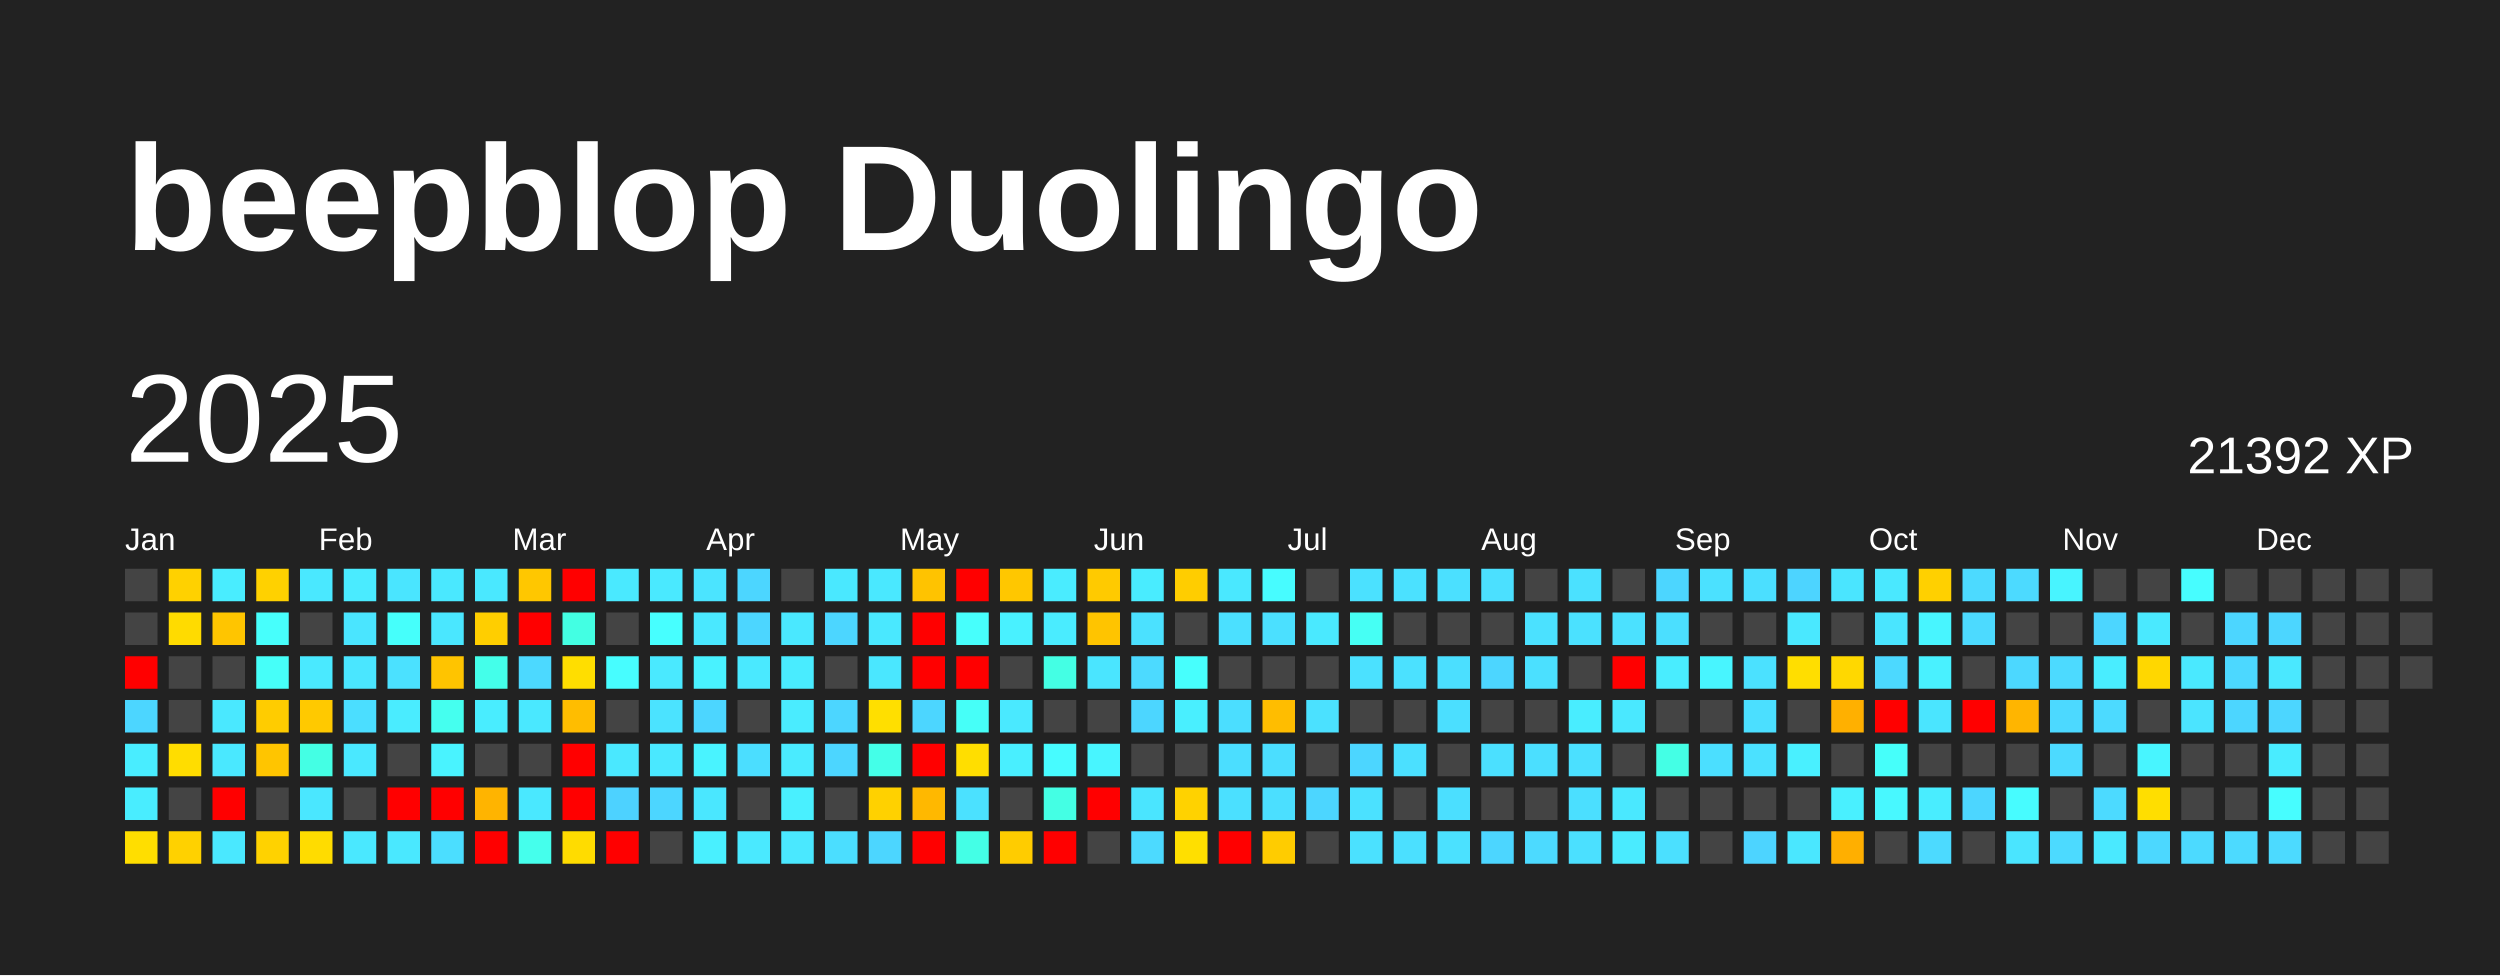
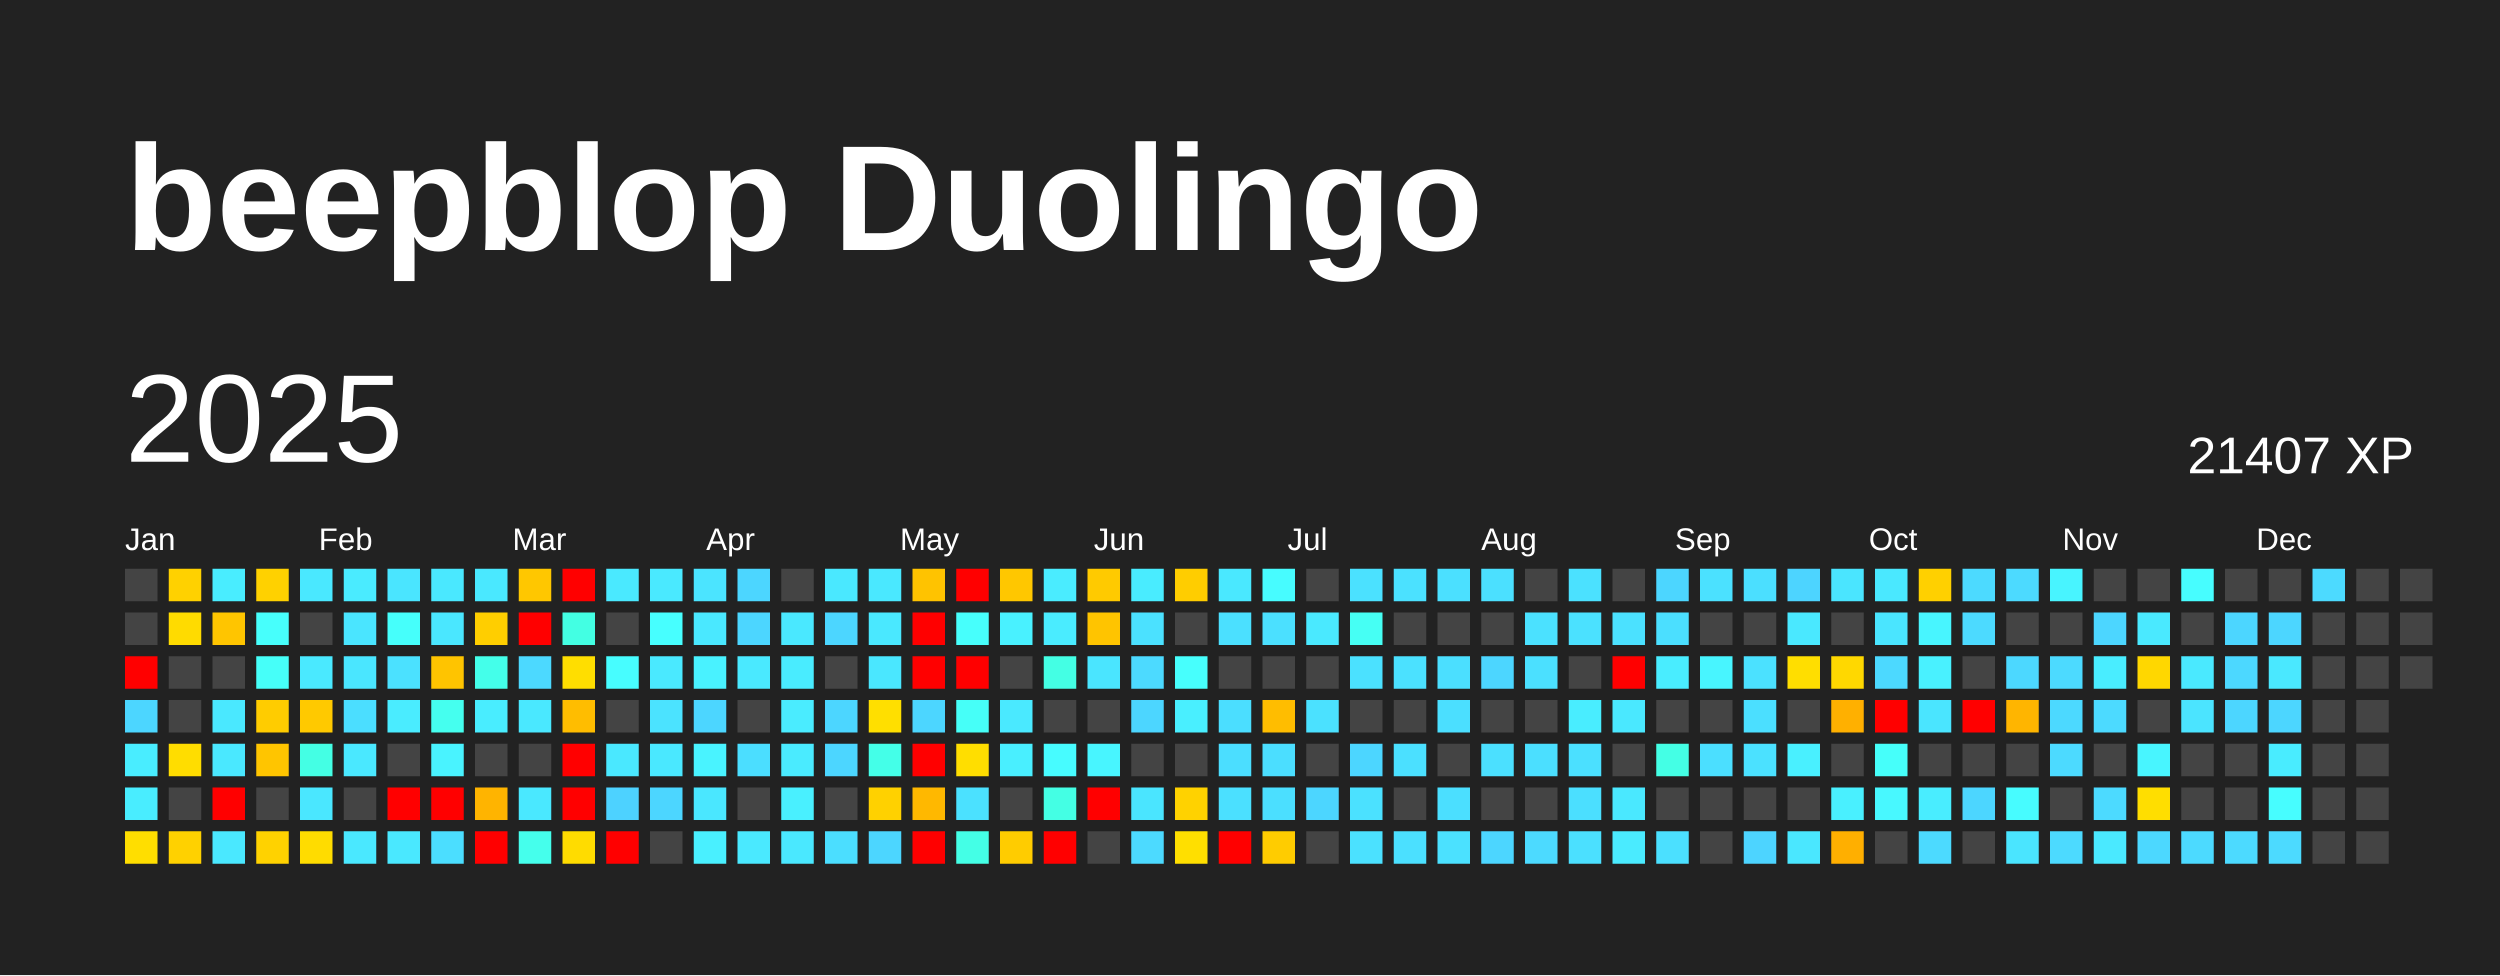
<svg xmlns="http://www.w3.org/2000/svg" baseProfile="full" height="78mm" version="1.1" viewBox="0,0,200,78" width="200mm">
  <defs />
  <rect fill="#222222" height="78" width="200" x="0" y="0" />
  <text fill="#FFFFFF" style="font-size:12px; font-family:Arial; font-weight:bold;" x="10" y="20">beepblop Duolingo</text>
  <text dominant-baseline="hanging" fill="#FFFFFF" style="font-size:10.0px; font-family:Arial;" x="10" y="30">2025</text>
-   <text dominant-baseline="hanging" fill="#FFFFFF" style="font-size:4.125px; font-family:Arial;" x="175" y="35">21392 XP</text>
+   <text dominant-baseline="hanging" fill="#FFFFFF" style="font-size:4.125px; font-family:Arial;" x="175" y="35">21407 XP</text>
  <text fill="#FFFFFF" style="font-size:2.5px; font-family:Arial" x="10.0" y="44">Jan</text>
  <text fill="#FFFFFF" style="font-size:2.5px; font-family:Arial" x="25.5" y="44">Feb</text>
  <text fill="#FFFFFF" style="font-size:2.5px; font-family:Arial" x="41.0" y="44">Mar</text>
  <text fill="#FFFFFF" style="font-size:2.5px; font-family:Arial" x="56.5" y="44">Apr</text>
  <text fill="#FFFFFF" style="font-size:2.5px; font-family:Arial" x="72.0" y="44">May</text>
  <text fill="#FFFFFF" style="font-size:2.5px; font-family:Arial" x="87.5" y="44">Jun</text>
  <text fill="#FFFFFF" style="font-size:2.5px; font-family:Arial" x="103.0" y="44">Jul</text>
  <text fill="#FFFFFF" style="font-size:2.5px; font-family:Arial" x="118.5" y="44">Aug</text>
  <text fill="#FFFFFF" style="font-size:2.5px; font-family:Arial" x="134.0" y="44">Sep</text>
  <text fill="#FFFFFF" style="font-size:2.5px; font-family:Arial" x="149.5" y="44">Oct</text>
  <text fill="#FFFFFF" style="font-size:2.5px; font-family:Arial" x="165.0" y="44">Nov</text>
  <text fill="#FFFFFF" style="font-size:2.5px; font-family:Arial" x="180.5" y="44">Dec</text>
  <rect fill="#444444" height="2.6" width="2.6" x="10.0" y="45.5" />
  <rect fill="#444444" height="2.6" width="2.6" x="10.0" y="49.0" />
  <rect fill="red" height="2.6" width="2.6" x="10.0" y="52.5" />
  <rect fill="#4cd6ff" height="2.6" width="2.6" x="10.0" y="56.0" />
  <rect fill="#49edff" height="2.6" width="2.6" x="10.0" y="59.5" />
  <rect fill="#49edff" height="2.6" width="2.6" x="10.0" y="63.0" />
  <rect fill="#ffde00" height="2.6" width="2.6" x="10.0" y="66.5" />
  <rect fill="#ffd100" height="2.6" width="2.6" x="13.5" y="45.5" />
  <rect fill="#ffdb00" height="2.6" width="2.6" x="13.5" y="49.0" />
  <rect fill="#444444" height="2.6" width="2.6" x="13.5" y="52.5" />
  <rect fill="#444444" height="2.6" width="2.6" x="13.5" y="56.0" />
  <rect fill="#ffdd00" height="2.6" width="2.6" x="13.5" y="59.5" />
  <rect fill="#444444" height="2.6" width="2.6" x="13.5" y="63.0" />
  <rect fill="#ffd100" height="2.6" width="2.6" x="13.5" y="66.5" />
  <rect fill="#49edff" height="2.6" width="2.6" x="17.0" y="45.5" />
  <rect fill="#ffc500" height="2.6" width="2.6" x="17.0" y="49.0" />
  <rect fill="#444444" height="2.6" width="2.6" x="17.0" y="52.5" />
  <rect fill="#4ae8ff" height="2.6" width="2.6" x="17.0" y="56.0" />
  <rect fill="#4ae8ff" height="2.6" width="2.6" x="17.0" y="59.5" />
  <rect fill="red" height="2.6" width="2.6" x="17.0" y="63.0" />
  <rect fill="#4ae8ff" height="2.6" width="2.6" x="17.0" y="66.5" />
  <rect fill="#ffd100" height="2.6" width="2.6" x="20.5" y="45.5" />
  <rect fill="#47fffc" height="2.6" width="2.6" x="20.5" y="49.0" />
  <rect fill="#46fff9" height="2.6" width="2.6" x="20.5" y="52.5" />
  <rect fill="#ffcc00" height="2.6" width="2.6" x="20.5" y="56.0" />
  <rect fill="#ffc500" height="2.6" width="2.6" x="20.5" y="59.5" />
  <rect fill="#444444" height="2.6" width="2.6" x="20.5" y="63.0" />
  <rect fill="#ffd200" height="2.6" width="2.6" x="20.5" y="66.5" />
  <rect fill="#4ae8ff" height="2.6" width="2.6" x="24.0" y="45.5" />
  <rect fill="#444444" height="2.6" width="2.6" x="24.0" y="49.0" />
  <rect fill="#4ae9ff" height="2.6" width="2.6" x="24.0" y="52.5" />
  <rect fill="#ffc900" height="2.6" width="2.6" x="24.0" y="56.0" />
  <rect fill="#44ffe4" height="2.6" width="2.6" x="24.0" y="59.5" />
  <rect fill="#4ae7ff" height="2.6" width="2.6" x="24.0" y="63.0" />
  <rect fill="#ffdc00" height="2.6" width="2.6" x="24.0" y="66.5" />
  <rect fill="#4aebff" height="2.6" width="2.6" x="27.5" y="45.5" />
  <rect fill="#4ae5ff" height="2.6" width="2.6" x="27.5" y="49.0" />
  <rect fill="#4ae6ff" height="2.6" width="2.6" x="27.5" y="52.5" />
  <rect fill="#4bdeff" height="2.6" width="2.6" x="27.5" y="56.0" />
  <rect fill="#4ae8ff" height="2.6" width="2.6" x="27.5" y="59.5" />
  <rect fill="#444444" height="2.6" width="2.6" x="27.5" y="63.0" />
  <rect fill="#4ae8ff" height="2.6" width="2.6" x="27.5" y="66.5" />
  <rect fill="#4ae5ff" height="2.6" width="2.6" x="31.0" y="45.5" />
  <rect fill="#46fffb" height="2.6" width="2.6" x="31.0" y="49.0" />
  <rect fill="#4be1ff" height="2.6" width="2.6" x="31.0" y="52.5" />
  <rect fill="#4aecff" height="2.6" width="2.6" x="31.0" y="56.0" />
  <rect fill="#444444" height="2.6" width="2.6" x="31.0" y="59.5" />
  <rect fill="red" height="2.6" width="2.6" x="31.0" y="63.0" />
  <rect fill="#4ae8ff" height="2.6" width="2.6" x="31.0" y="66.5" />
  <rect fill="#4ae8ff" height="2.6" width="2.6" x="34.5" y="45.5" />
  <rect fill="#4ae7ff" height="2.6" width="2.6" x="34.5" y="49.0" />
  <rect fill="#ffc400" height="2.6" width="2.6" x="34.5" y="52.5" />
  <rect fill="#45ffef" height="2.6" width="2.6" x="34.5" y="56.0" />
  <rect fill="#49f3ff" height="2.6" width="2.6" x="34.5" y="59.5" />
  <rect fill="red" height="2.6" width="2.6" x="34.5" y="63.0" />
  <rect fill="#4bdeff" height="2.6" width="2.6" x="34.5" y="66.5" />
  <rect fill="#4ae8ff" height="2.6" width="2.6" x="38.0" y="45.5" />
  <rect fill="#ffce00" height="2.6" width="2.6" x="38.0" y="49.0" />
  <rect fill="#44ffea" height="2.6" width="2.6" x="38.0" y="52.5" />
  <rect fill="#49edff" height="2.6" width="2.6" x="38.0" y="56.0" />
  <rect fill="#444444" height="2.6" width="2.6" x="38.0" y="59.5" />
  <rect fill="#ffb400" height="2.6" width="2.6" x="38.0" y="63.0" />
  <rect fill="red" height="2.6" width="2.6" x="38.0" y="66.5" />
  <rect fill="#ffc700" height="2.6" width="2.6" x="41.5" y="45.5" />
  <rect fill="red" height="2.6" width="2.6" x="41.5" y="49.0" />
  <rect fill="#4cd9ff" height="2.6" width="2.6" x="41.5" y="52.5" />
  <rect fill="#4ae8ff" height="2.6" width="2.6" x="41.5" y="56.0" />
  <rect fill="#444444" height="2.6" width="2.6" x="41.5" y="59.5" />
  <rect fill="#4ae8ff" height="2.6" width="2.6" x="41.5" y="63.0" />
  <rect fill="#45ffec" height="2.6" width="2.6" x="41.5" y="66.5" />
  <rect fill="red" height="2.6" width="2.6" x="45.0" y="45.5" />
  <rect fill="#43ffe3" height="2.6" width="2.6" x="45.0" y="49.0" />
  <rect fill="#ffde00" height="2.6" width="2.6" x="45.0" y="52.5" />
  <rect fill="#ffbd00" height="2.6" width="2.6" x="45.0" y="56.0" />
  <rect fill="red" height="2.6" width="2.6" x="45.0" y="59.5" />
  <rect fill="red" height="2.6" width="2.6" x="45.0" y="63.0" />
  <rect fill="#ffdc00" height="2.6" width="2.6" x="45.0" y="66.5" />
  <rect fill="#4ae9ff" height="2.6" width="2.6" x="48.5" y="45.5" />
  <rect fill="#444444" height="2.6" width="2.6" x="48.5" y="49.0" />
  <rect fill="#47fdff" height="2.6" width="2.6" x="48.5" y="52.5" />
  <rect fill="#444444" height="2.6" width="2.6" x="48.5" y="56.0" />
  <rect fill="#4ae8ff" height="2.6" width="2.6" x="48.5" y="59.5" />
  <rect fill="#4dd2ff" height="2.6" width="2.6" x="48.5" y="63.0" />
  <rect fill="red" height="2.6" width="2.6" x="48.5" y="66.5" />
  <rect fill="#4ae9ff" height="2.6" width="2.6" x="52.0" y="45.5" />
  <rect fill="#47ffff" height="2.6" width="2.6" x="52.0" y="49.0" />
  <rect fill="#4ae9ff" height="2.6" width="2.6" x="52.0" y="52.5" />
  <rect fill="#4be3ff" height="2.6" width="2.6" x="52.0" y="56.0" />
  <rect fill="#4ae8ff" height="2.6" width="2.6" x="52.0" y="59.5" />
  <rect fill="#4cd6ff" height="2.6" width="2.6" x="52.0" y="63.0" />
  <rect fill="#444444" height="2.6" width="2.6" x="52.0" y="66.5" />
  <rect fill="#4be4ff" height="2.6" width="2.6" x="55.5" y="45.5" />
  <rect fill="#4ae8ff" height="2.6" width="2.6" x="55.5" y="49.0" />
  <rect fill="#49f2ff" height="2.6" width="2.6" x="55.5" y="52.5" />
  <rect fill="#4cd6ff" height="2.6" width="2.6" x="55.5" y="56.0" />
  <rect fill="#49f3ff" height="2.6" width="2.6" x="55.5" y="59.5" />
  <rect fill="#4ae7ff" height="2.6" width="2.6" x="55.5" y="63.0" />
  <rect fill="#49f0ff" height="2.6" width="2.6" x="55.5" y="66.5" />
  <rect fill="#4cd6ff" height="2.6" width="2.6" x="59.0" y="45.5" />
  <rect fill="#4cd6ff" height="2.6" width="2.6" x="59.0" y="49.0" />
  <rect fill="#4ae9ff" height="2.6" width="2.6" x="59.0" y="52.5" />
  <rect fill="#444444" height="2.6" width="2.6" x="59.0" y="56.0" />
  <rect fill="#4bdeff" height="2.6" width="2.6" x="59.0" y="59.5" />
  <rect fill="#444444" height="2.6" width="2.6" x="59.0" y="63.0" />
  <rect fill="#4ae9ff" height="2.6" width="2.6" x="59.0" y="66.5" />
  <rect fill="#444444" height="2.6" width="2.6" x="62.5" y="45.5" />
  <rect fill="#4ae8ff" height="2.6" width="2.6" x="62.5" y="49.0" />
  <rect fill="#49ecff" height="2.6" width="2.6" x="62.5" y="52.5" />
  <rect fill="#4aecff" height="2.6" width="2.6" x="62.5" y="56.0" />
  <rect fill="#4aebff" height="2.6" width="2.6" x="62.5" y="59.5" />
  <rect fill="#49f0ff" height="2.6" width="2.6" x="62.5" y="63.0" />
  <rect fill="#4ae8ff" height="2.6" width="2.6" x="62.5" y="66.5" />
  <rect fill="#4ae8ff" height="2.6" width="2.6" x="66.0" y="45.5" />
  <rect fill="#4cd6ff" height="2.6" width="2.6" x="66.0" y="49.0" />
  <rect fill="#444444" height="2.6" width="2.6" x="66.0" y="52.5" />
  <rect fill="#4cd6ff" height="2.6" width="2.6" x="66.0" y="56.0" />
  <rect fill="#4cd6ff" height="2.6" width="2.6" x="66.0" y="59.5" />
  <rect fill="#444444" height="2.6" width="2.6" x="66.0" y="63.0" />
  <rect fill="#4bdeff" height="2.6" width="2.6" x="66.0" y="66.5" />
  <rect fill="#4ae8ff" height="2.6" width="2.6" x="69.5" y="45.5" />
  <rect fill="#4ae8ff" height="2.6" width="2.6" x="69.5" y="49.0" />
  <rect fill="#4ae7ff" height="2.6" width="2.6" x="69.5" y="52.5" />
  <rect fill="#ffdf00" height="2.6" width="2.6" x="69.5" y="56.0" />
  <rect fill="#44ffe8" height="2.6" width="2.6" x="69.5" y="59.5" />
  <rect fill="#ffd100" height="2.6" width="2.6" x="69.5" y="63.0" />
  <rect fill="#4cd6ff" height="2.6" width="2.6" x="69.5" y="66.5" />
  <rect fill="#ffc300" height="2.6" width="2.6" x="73.0" y="45.5" />
  <rect fill="red" height="2.6" width="2.6" x="73.0" y="49.0" />
  <rect fill="red" height="2.6" width="2.6" x="73.0" y="52.5" />
  <rect fill="#4cd6ff" height="2.6" width="2.6" x="73.0" y="56.0" />
  <rect fill="red" height="2.6" width="2.6" x="73.0" y="59.5" />
  <rect fill="#ffb800" height="2.6" width="2.6" x="73.0" y="63.0" />
  <rect fill="red" height="2.6" width="2.6" x="73.0" y="66.5" />
  <rect fill="red" height="2.6" width="2.6" x="76.5" y="45.5" />
  <rect fill="#47fffc" height="2.6" width="2.6" x="76.5" y="49.0" />
  <rect fill="red" height="2.6" width="2.6" x="76.5" y="52.5" />
  <rect fill="#46fff8" height="2.6" width="2.6" x="76.5" y="56.0" />
  <rect fill="#ffde00" height="2.6" width="2.6" x="76.5" y="59.5" />
  <rect fill="#4be1ff" height="2.6" width="2.6" x="76.5" y="63.0" />
  <rect fill="#44ffe6" height="2.6" width="2.6" x="76.5" y="66.5" />
  <rect fill="#ffc700" height="2.6" width="2.6" x="80.0" y="45.5" />
  <rect fill="#49f1ff" height="2.6" width="2.6" x="80.0" y="49.0" />
  <rect fill="#444444" height="2.6" width="2.6" x="80.0" y="52.5" />
  <rect fill="#4ae9ff" height="2.6" width="2.6" x="80.0" y="56.0" />
  <rect fill="#49efff" height="2.6" width="2.6" x="80.0" y="59.5" />
  <rect fill="#444444" height="2.6" width="2.6" x="80.0" y="63.0" />
  <rect fill="#ffcc00" height="2.6" width="2.6" x="80.0" y="66.5" />
  <rect fill="#4aecff" height="2.6" width="2.6" x="83.5" y="45.5" />
  <rect fill="#4aecff" height="2.6" width="2.6" x="83.5" y="49.0" />
  <rect fill="#44ffe4" height="2.6" width="2.6" x="83.5" y="52.5" />
  <rect fill="#444444" height="2.6" width="2.6" x="83.5" y="56.0" />
  <rect fill="#47fcff" height="2.6" width="2.6" x="83.5" y="59.5" />
  <rect fill="#44ffe4" height="2.6" width="2.6" x="83.5" y="63.0" />
  <rect fill="red" height="2.6" width="2.6" x="83.5" y="66.5" />
  <rect fill="#ffca00" height="2.6" width="2.6" x="87.0" y="45.5" />
  <rect fill="#ffc400" height="2.6" width="2.6" x="87.0" y="49.0" />
  <rect fill="#4ae5ff" height="2.6" width="2.6" x="87.0" y="52.5" />
  <rect fill="#444444" height="2.6" width="2.6" x="87.0" y="56.0" />
  <rect fill="#48f5ff" height="2.6" width="2.6" x="87.0" y="59.5" />
  <rect fill="red" height="2.6" width="2.6" x="87.0" y="63.0" />
  <rect fill="#444444" height="2.6" width="2.6" x="87.0" y="66.5" />
  <rect fill="#49ecff" height="2.6" width="2.6" x="90.5" y="45.5" />
  <rect fill="#4be1ff" height="2.6" width="2.6" x="90.5" y="49.0" />
  <rect fill="#4cdaff" height="2.6" width="2.6" x="90.5" y="52.5" />
  <rect fill="#4cd6ff" height="2.6" width="2.6" x="90.5" y="56.0" />
  <rect fill="#444444" height="2.6" width="2.6" x="90.5" y="59.5" />
  <rect fill="#4ae5ff" height="2.6" width="2.6" x="90.5" y="63.0" />
  <rect fill="#4cdaff" height="2.6" width="2.6" x="90.5" y="66.5" />
  <rect fill="#ffcd00" height="2.6" width="2.6" x="94.0" y="45.5" />
  <rect fill="#444444" height="2.6" width="2.6" x="94.0" y="49.0" />
  <rect fill="#47fffd" height="2.6" width="2.6" x="94.0" y="52.5" />
  <rect fill="#49efff" height="2.6" width="2.6" x="94.0" y="56.0" />
  <rect fill="#444444" height="2.6" width="2.6" x="94.0" y="59.5" />
  <rect fill="#ffd200" height="2.6" width="2.6" x="94.0" y="63.0" />
  <rect fill="#ffdf00" height="2.6" width="2.6" x="94.0" y="66.5" />
  <rect fill="#4ae8ff" height="2.6" width="2.6" x="97.5" y="45.5" />
  <rect fill="#4be0ff" height="2.6" width="2.6" x="97.5" y="49.0" />
  <rect fill="#444444" height="2.6" width="2.6" x="97.5" y="52.5" />
  <rect fill="#4bdeff" height="2.6" width="2.6" x="97.5" y="56.0" />
  <rect fill="#4bdeff" height="2.6" width="2.6" x="97.5" y="59.5" />
  <rect fill="#4be0ff" height="2.6" width="2.6" x="97.5" y="63.0" />
  <rect fill="red" height="2.6" width="2.6" x="97.5" y="66.5" />
  <rect fill="#47fcff" height="2.6" width="2.6" x="101.0" y="45.5" />
  <rect fill="#4be0ff" height="2.6" width="2.6" x="101.0" y="49.0" />
  <rect fill="#444444" height="2.6" width="2.6" x="101.0" y="52.5" />
  <rect fill="#ffbd00" height="2.6" width="2.6" x="101.0" y="56.0" />
  <rect fill="#4bdeff" height="2.6" width="2.6" x="101.0" y="59.5" />
  <rect fill="#4bdfff" height="2.6" width="2.6" x="101.0" y="63.0" />
  <rect fill="#ffcc00" height="2.6" width="2.6" x="101.0" y="66.5" />
  <rect fill="#444444" height="2.6" width="2.6" x="104.5" y="45.5" />
  <rect fill="#4ae9ff" height="2.6" width="2.6" x="104.5" y="49.0" />
  <rect fill="#444444" height="2.6" width="2.6" x="104.5" y="52.5" />
  <rect fill="#4be1ff" height="2.6" width="2.6" x="104.5" y="56.0" />
  <rect fill="#444444" height="2.6" width="2.6" x="104.5" y="59.5" />
  <rect fill="#4cd6ff" height="2.6" width="2.6" x="104.5" y="63.0" />
  <rect fill="#444444" height="2.6" width="2.6" x="104.5" y="66.5" />
  <rect fill="#4be1ff" height="2.6" width="2.6" x="108.0" y="45.5" />
  <rect fill="#46fff4" height="2.6" width="2.6" x="108.0" y="49.0" />
  <rect fill="#4be1ff" height="2.6" width="2.6" x="108.0" y="52.5" />
  <rect fill="#444444" height="2.6" width="2.6" x="108.0" y="56.0" />
  <rect fill="#4cd6ff" height="2.6" width="2.6" x="108.0" y="59.5" />
  <rect fill="#4be1ff" height="2.6" width="2.6" x="108.0" y="63.0" />
  <rect fill="#4be1ff" height="2.6" width="2.6" x="108.0" y="66.5" />
  <rect fill="#4be1ff" height="2.6" width="2.6" x="111.5" y="45.5" />
  <rect fill="#444444" height="2.6" width="2.6" x="111.5" y="49.0" />
  <rect fill="#4be1ff" height="2.6" width="2.6" x="111.5" y="52.5" />
  <rect fill="#444444" height="2.6" width="2.6" x="111.5" y="56.0" />
  <rect fill="#4be0ff" height="2.6" width="2.6" x="111.5" y="59.5" />
  <rect fill="#444444" height="2.6" width="2.6" x="111.5" y="63.0" />
  <rect fill="#4be0ff" height="2.6" width="2.6" x="111.5" y="66.5" />
  <rect fill="#4be0ff" height="2.6" width="2.6" x="115.0" y="45.5" />
  <rect fill="#444444" height="2.6" width="2.6" x="115.0" y="49.0" />
  <rect fill="#4bdfff" height="2.6" width="2.6" x="115.0" y="52.5" />
  <rect fill="#4bdfff" height="2.6" width="2.6" x="115.0" y="56.0" />
  <rect fill="#444444" height="2.6" width="2.6" x="115.0" y="59.5" />
  <rect fill="#4bdfff" height="2.6" width="2.6" x="115.0" y="63.0" />
  <rect fill="#4be1ff" height="2.6" width="2.6" x="115.0" y="66.5" />
  <rect fill="#4be0ff" height="2.6" width="2.6" x="118.5" y="45.5" />
  <rect fill="#444444" height="2.6" width="2.6" x="118.5" y="49.0" />
  <rect fill="#4cd6ff" height="2.6" width="2.6" x="118.5" y="52.5" />
  <rect fill="#444444" height="2.6" width="2.6" x="118.5" y="56.0" />
  <rect fill="#4be0ff" height="2.6" width="2.6" x="118.5" y="59.5" />
  <rect fill="#444444" height="2.6" width="2.6" x="118.5" y="63.0" />
  <rect fill="#4cd6ff" height="2.6" width="2.6" x="118.5" y="66.5" />
  <rect fill="#444444" height="2.6" width="2.6" x="122.0" y="45.5" />
  <rect fill="#4be1ff" height="2.6" width="2.6" x="122.0" y="49.0" />
  <rect fill="#4be0ff" height="2.6" width="2.6" x="122.0" y="52.5" />
  <rect fill="#444444" height="2.6" width="2.6" x="122.0" y="56.0" />
  <rect fill="#4bdfff" height="2.6" width="2.6" x="122.0" y="59.5" />
  <rect fill="#444444" height="2.6" width="2.6" x="122.0" y="63.0" />
  <rect fill="#4cdaff" height="2.6" width="2.6" x="122.0" y="66.5" />
  <rect fill="#4be1ff" height="2.6" width="2.6" x="125.5" y="45.5" />
  <rect fill="#4be1ff" height="2.6" width="2.6" x="125.5" y="49.0" />
  <rect fill="#444444" height="2.6" width="2.6" x="125.5" y="52.5" />
  <rect fill="#49edff" height="2.6" width="2.6" x="125.5" y="56.0" />
  <rect fill="#4be0ff" height="2.6" width="2.6" x="125.5" y="59.5" />
  <rect fill="#4bdfff" height="2.6" width="2.6" x="125.5" y="63.0" />
  <rect fill="#4be0ff" height="2.6" width="2.6" x="125.5" y="66.5" />
  <rect fill="#444444" height="2.6" width="2.6" x="129.0" y="45.5" />
  <rect fill="#4be1ff" height="2.6" width="2.6" x="129.0" y="49.0" />
  <rect fill="red" height="2.6" width="2.6" x="129.0" y="52.5" />
  <rect fill="#4ae8ff" height="2.6" width="2.6" x="129.0" y="56.0" />
  <rect fill="#444444" height="2.6" width="2.6" x="129.0" y="59.5" />
  <rect fill="#4ae8ff" height="2.6" width="2.6" x="129.0" y="63.0" />
  <rect fill="#4aebff" height="2.6" width="2.6" x="129.0" y="66.5" />
  <rect fill="#4cd6ff" height="2.6" width="2.6" x="132.5" y="45.5" />
  <rect fill="#4bdfff" height="2.6" width="2.6" x="132.5" y="49.0" />
  <rect fill="#49edff" height="2.6" width="2.6" x="132.5" y="52.5" />
  <rect fill="#444444" height="2.6" width="2.6" x="132.5" y="56.0" />
  <rect fill="#44ffe5" height="2.6" width="2.6" x="132.5" y="59.5" />
  <rect fill="#444444" height="2.6" width="2.6" x="132.5" y="63.0" />
  <rect fill="#4be0ff" height="2.6" width="2.6" x="132.5" y="66.5" />
  <rect fill="#4be1ff" height="2.6" width="2.6" x="136.0" y="45.5" />
  <rect fill="#444444" height="2.6" width="2.6" x="136.0" y="49.0" />
  <rect fill="#48f5ff" height="2.6" width="2.6" x="136.0" y="52.5" />
  <rect fill="#444444" height="2.6" width="2.6" x="136.0" y="56.0" />
  <rect fill="#4bdfff" height="2.6" width="2.6" x="136.0" y="59.5" />
  <rect fill="#444444" height="2.6" width="2.6" x="136.0" y="63.0" />
  <rect fill="#444444" height="2.6" width="2.6" x="136.0" y="66.5" />
  <rect fill="#4bdfff" height="2.6" width="2.6" x="139.5" y="45.5" />
  <rect fill="#444444" height="2.6" width="2.6" x="139.5" y="49.0" />
  <rect fill="#4be1ff" height="2.6" width="2.6" x="139.5" y="52.5" />
  <rect fill="#4bdfff" height="2.6" width="2.6" x="139.5" y="56.0" />
  <rect fill="#4be1ff" height="2.6" width="2.6" x="139.5" y="59.5" />
  <rect fill="#444444" height="2.6" width="2.6" x="139.5" y="63.0" />
  <rect fill="#4dd4ff" height="2.6" width="2.6" x="139.5" y="66.5" />
  <rect fill="#4dd4ff" height="2.6" width="2.6" x="143.0" y="45.5" />
  <rect fill="#4ae8ff" height="2.6" width="2.6" x="143.0" y="49.0" />
  <rect fill="#ffde00" height="2.6" width="2.6" x="143.0" y="52.5" />
  <rect fill="#444444" height="2.6" width="2.6" x="143.0" y="56.0" />
  <rect fill="#49f0ff" height="2.6" width="2.6" x="143.0" y="59.5" />
  <rect fill="#444444" height="2.6" width="2.6" x="143.0" y="63.0" />
  <rect fill="#4ae7ff" height="2.6" width="2.6" x="143.0" y="66.5" />
  <rect fill="#4ae5ff" height="2.6" width="2.6" x="146.5" y="45.5" />
  <rect fill="#444444" height="2.6" width="2.6" x="146.5" y="49.0" />
  <rect fill="#ffd800" height="2.6" width="2.6" x="146.5" y="52.5" />
  <rect fill="#ffb000" height="2.6" width="2.6" x="146.5" y="56.0" />
  <rect fill="#444444" height="2.6" width="2.6" x="146.5" y="59.5" />
  <rect fill="#49f0ff" height="2.6" width="2.6" x="146.5" y="63.0" />
  <rect fill="#ffaf00" height="2.6" width="2.6" x="146.5" y="66.5" />
  <rect fill="#4ae8ff" height="2.6" width="2.6" x="150.0" y="45.5" />
  <rect fill="#4ae5ff" height="2.6" width="2.6" x="150.0" y="49.0" />
  <rect fill="#4cd9ff" height="2.6" width="2.6" x="150.0" y="52.5" />
  <rect fill="red" height="2.6" width="2.6" x="150.0" y="56.0" />
  <rect fill="#46fffa" height="2.6" width="2.6" x="150.0" y="59.5" />
  <rect fill="#48f8ff" height="2.6" width="2.6" x="150.0" y="63.0" />
  <rect fill="#444444" height="2.6" width="2.6" x="150.0" y="66.5" />
  <rect fill="#ffd000" height="2.6" width="2.6" x="153.5" y="45.5" />
  <rect fill="#48f5ff" height="2.6" width="2.6" x="153.5" y="49.0" />
  <rect fill="#49f1ff" height="2.6" width="2.6" x="153.5" y="52.5" />
  <rect fill="#4ae5ff" height="2.6" width="2.6" x="153.5" y="56.0" />
  <rect fill="#444444" height="2.6" width="2.6" x="153.5" y="59.5" />
  <rect fill="#49edff" height="2.6" width="2.6" x="153.5" y="63.0" />
  <rect fill="#4cdaff" height="2.6" width="2.6" x="153.5" y="66.5" />
  <rect fill="#4cdaff" height="2.6" width="2.6" x="157.0" y="45.5" />
  <rect fill="#4cdaff" height="2.6" width="2.6" x="157.0" y="49.0" />
  <rect fill="#444444" height="2.6" width="2.6" x="157.0" y="52.5" />
  <rect fill="red" height="2.6" width="2.6" x="157.0" y="56.0" />
  <rect fill="#444444" height="2.6" width="2.6" x="157.0" y="59.5" />
  <rect fill="#4cd6ff" height="2.6" width="2.6" x="157.0" y="63.0" />
  <rect fill="#444444" height="2.6" width="2.6" x="157.0" y="66.5" />
  <rect fill="#4cdaff" height="2.6" width="2.6" x="160.5" y="45.5" />
  <rect fill="#444444" height="2.6" width="2.6" x="160.5" y="49.0" />
  <rect fill="#4cd8ff" height="2.6" width="2.6" x="160.5" y="52.5" />
  <rect fill="#ffb500" height="2.6" width="2.6" x="160.5" y="56.0" />
  <rect fill="#444444" height="2.6" width="2.6" x="160.5" y="59.5" />
  <rect fill="#47fcff" height="2.6" width="2.6" x="160.5" y="63.0" />
  <rect fill="#4ae5ff" height="2.6" width="2.6" x="160.5" y="66.5" />
  <rect fill="#48f4ff" height="2.6" width="2.6" x="164.0" y="45.5" />
  <rect fill="#444444" height="2.6" width="2.6" x="164.0" y="49.0" />
  <rect fill="#4cdaff" height="2.6" width="2.6" x="164.0" y="52.5" />
  <rect fill="#4cd9ff" height="2.6" width="2.6" x="164.0" y="56.0" />
  <rect fill="#4cdaff" height="2.6" width="2.6" x="164.0" y="59.5" />
  <rect fill="#444444" height="2.6" width="2.6" x="164.0" y="63.0" />
  <rect fill="#4cdaff" height="2.6" width="2.6" x="164.0" y="66.5" />
  <rect fill="#444444" height="2.6" width="2.6" x="167.5" y="45.5" />
  <rect fill="#4cd6ff" height="2.6" width="2.6" x="167.5" y="49.0" />
  <rect fill="#49edff" height="2.6" width="2.6" x="167.5" y="52.5" />
  <rect fill="#4cdaff" height="2.6" width="2.6" x="167.5" y="56.0" />
  <rect fill="#444444" height="2.6" width="2.6" x="167.5" y="59.5" />
  <rect fill="#4cdaff" height="2.6" width="2.6" x="167.5" y="63.0" />
  <rect fill="#4ae9ff" height="2.6" width="2.6" x="167.5" y="66.5" />
  <rect fill="#444444" height="2.6" width="2.6" x="171.0" y="45.5" />
  <rect fill="#4ae9ff" height="2.6" width="2.6" x="171.0" y="49.0" />
  <rect fill="#ffd700" height="2.6" width="2.6" x="171.0" y="52.5" />
  <rect fill="#444444" height="2.6" width="2.6" x="171.0" y="56.0" />
  <rect fill="#48f5ff" height="2.6" width="2.6" x="171.0" y="59.5" />
  <rect fill="#ffde00" height="2.6" width="2.6" x="171.0" y="63.0" />
  <rect fill="#4cd8ff" height="2.6" width="2.6" x="171.0" y="66.5" />
  <rect fill="#47fdff" height="2.6" width="2.6" x="174.5" y="45.5" />
  <rect fill="#444444" height="2.6" width="2.6" x="174.5" y="49.0" />
  <rect fill="#4ae9ff" height="2.6" width="2.6" x="174.5" y="52.5" />
  <rect fill="#4be4ff" height="2.6" width="2.6" x="174.5" y="56.0" />
  <rect fill="#444444" height="2.6" width="2.6" x="174.5" y="59.5" />
  <rect fill="#444444" height="2.6" width="2.6" x="174.5" y="63.0" />
  <rect fill="#4cdaff" height="2.6" width="2.6" x="174.5" y="66.5" />
  <rect fill="#444444" height="2.6" width="2.6" x="178.0" y="45.5" />
  <rect fill="#4cd6ff" height="2.6" width="2.6" x="178.0" y="49.0" />
  <rect fill="#4cd8ff" height="2.6" width="2.6" x="178.0" y="52.5" />
  <rect fill="#4cd6ff" height="2.6" width="2.6" x="178.0" y="56.0" />
  <rect fill="#444444" height="2.6" width="2.6" x="178.0" y="59.5" />
  <rect fill="#444444" height="2.6" width="2.6" x="178.0" y="63.0" />
  <rect fill="#4cdaff" height="2.6" width="2.6" x="178.0" y="66.5" />
  <rect fill="#444444" height="2.6" width="2.6" x="181.5" y="45.5" />
  <rect fill="#4cd6ff" height="2.6" width="2.6" x="181.5" y="49.0" />
  <rect fill="#4ae8ff" height="2.6" width="2.6" x="181.5" y="52.5" />
  <rect fill="#4cd6ff" height="2.6" width="2.6" x="181.5" y="56.0" />
  <rect fill="#49ecff" height="2.6" width="2.6" x="181.5" y="59.5" />
  <rect fill="#47fdff" height="2.6" width="2.6" x="181.5" y="63.0" />
  <rect fill="#4cdaff" height="2.6" width="2.6" x="181.5" y="66.5" />
-   <rect fill="#444444" height="2.6" width="2.6" x="185.0" y="45.5" />
+   <rect fill="#4cdaff" height="2.6" width="2.6" x="185.0" y="45.5" />
  <rect fill="#444444" height="2.6" width="2.6" x="185.0" y="49.0" />
  <rect fill="#444444" height="2.6" width="2.6" x="185.0" y="52.5" />
  <rect fill="#444444" height="2.6" width="2.6" x="185.0" y="56.0" />
  <rect fill="#444444" height="2.6" width="2.6" x="185.0" y="59.5" />
  <rect fill="#444444" height="2.6" width="2.6" x="185.0" y="63.0" />
  <rect fill="#444444" height="2.6" width="2.6" x="185.0" y="66.5" />
  <rect fill="#444444" height="2.6" width="2.6" x="188.5" y="45.5" />
  <rect fill="#444444" height="2.6" width="2.6" x="188.5" y="49.0" />
  <rect fill="#444444" height="2.6" width="2.6" x="188.5" y="52.5" />
  <rect fill="#444444" height="2.6" width="2.6" x="188.5" y="56.0" />
  <rect fill="#444444" height="2.6" width="2.6" x="188.5" y="59.5" />
  <rect fill="#444444" height="2.6" width="2.6" x="188.5" y="63.0" />
  <rect fill="#444444" height="2.6" width="2.6" x="188.5" y="66.5" />
  <rect fill="#444444" height="2.6" width="2.6" x="192.0" y="45.5" />
  <rect fill="#444444" height="2.6" width="2.6" x="192.0" y="49.0" />
  <rect fill="#444444" height="2.6" width="2.6" x="192.0" y="52.5" />
</svg>
